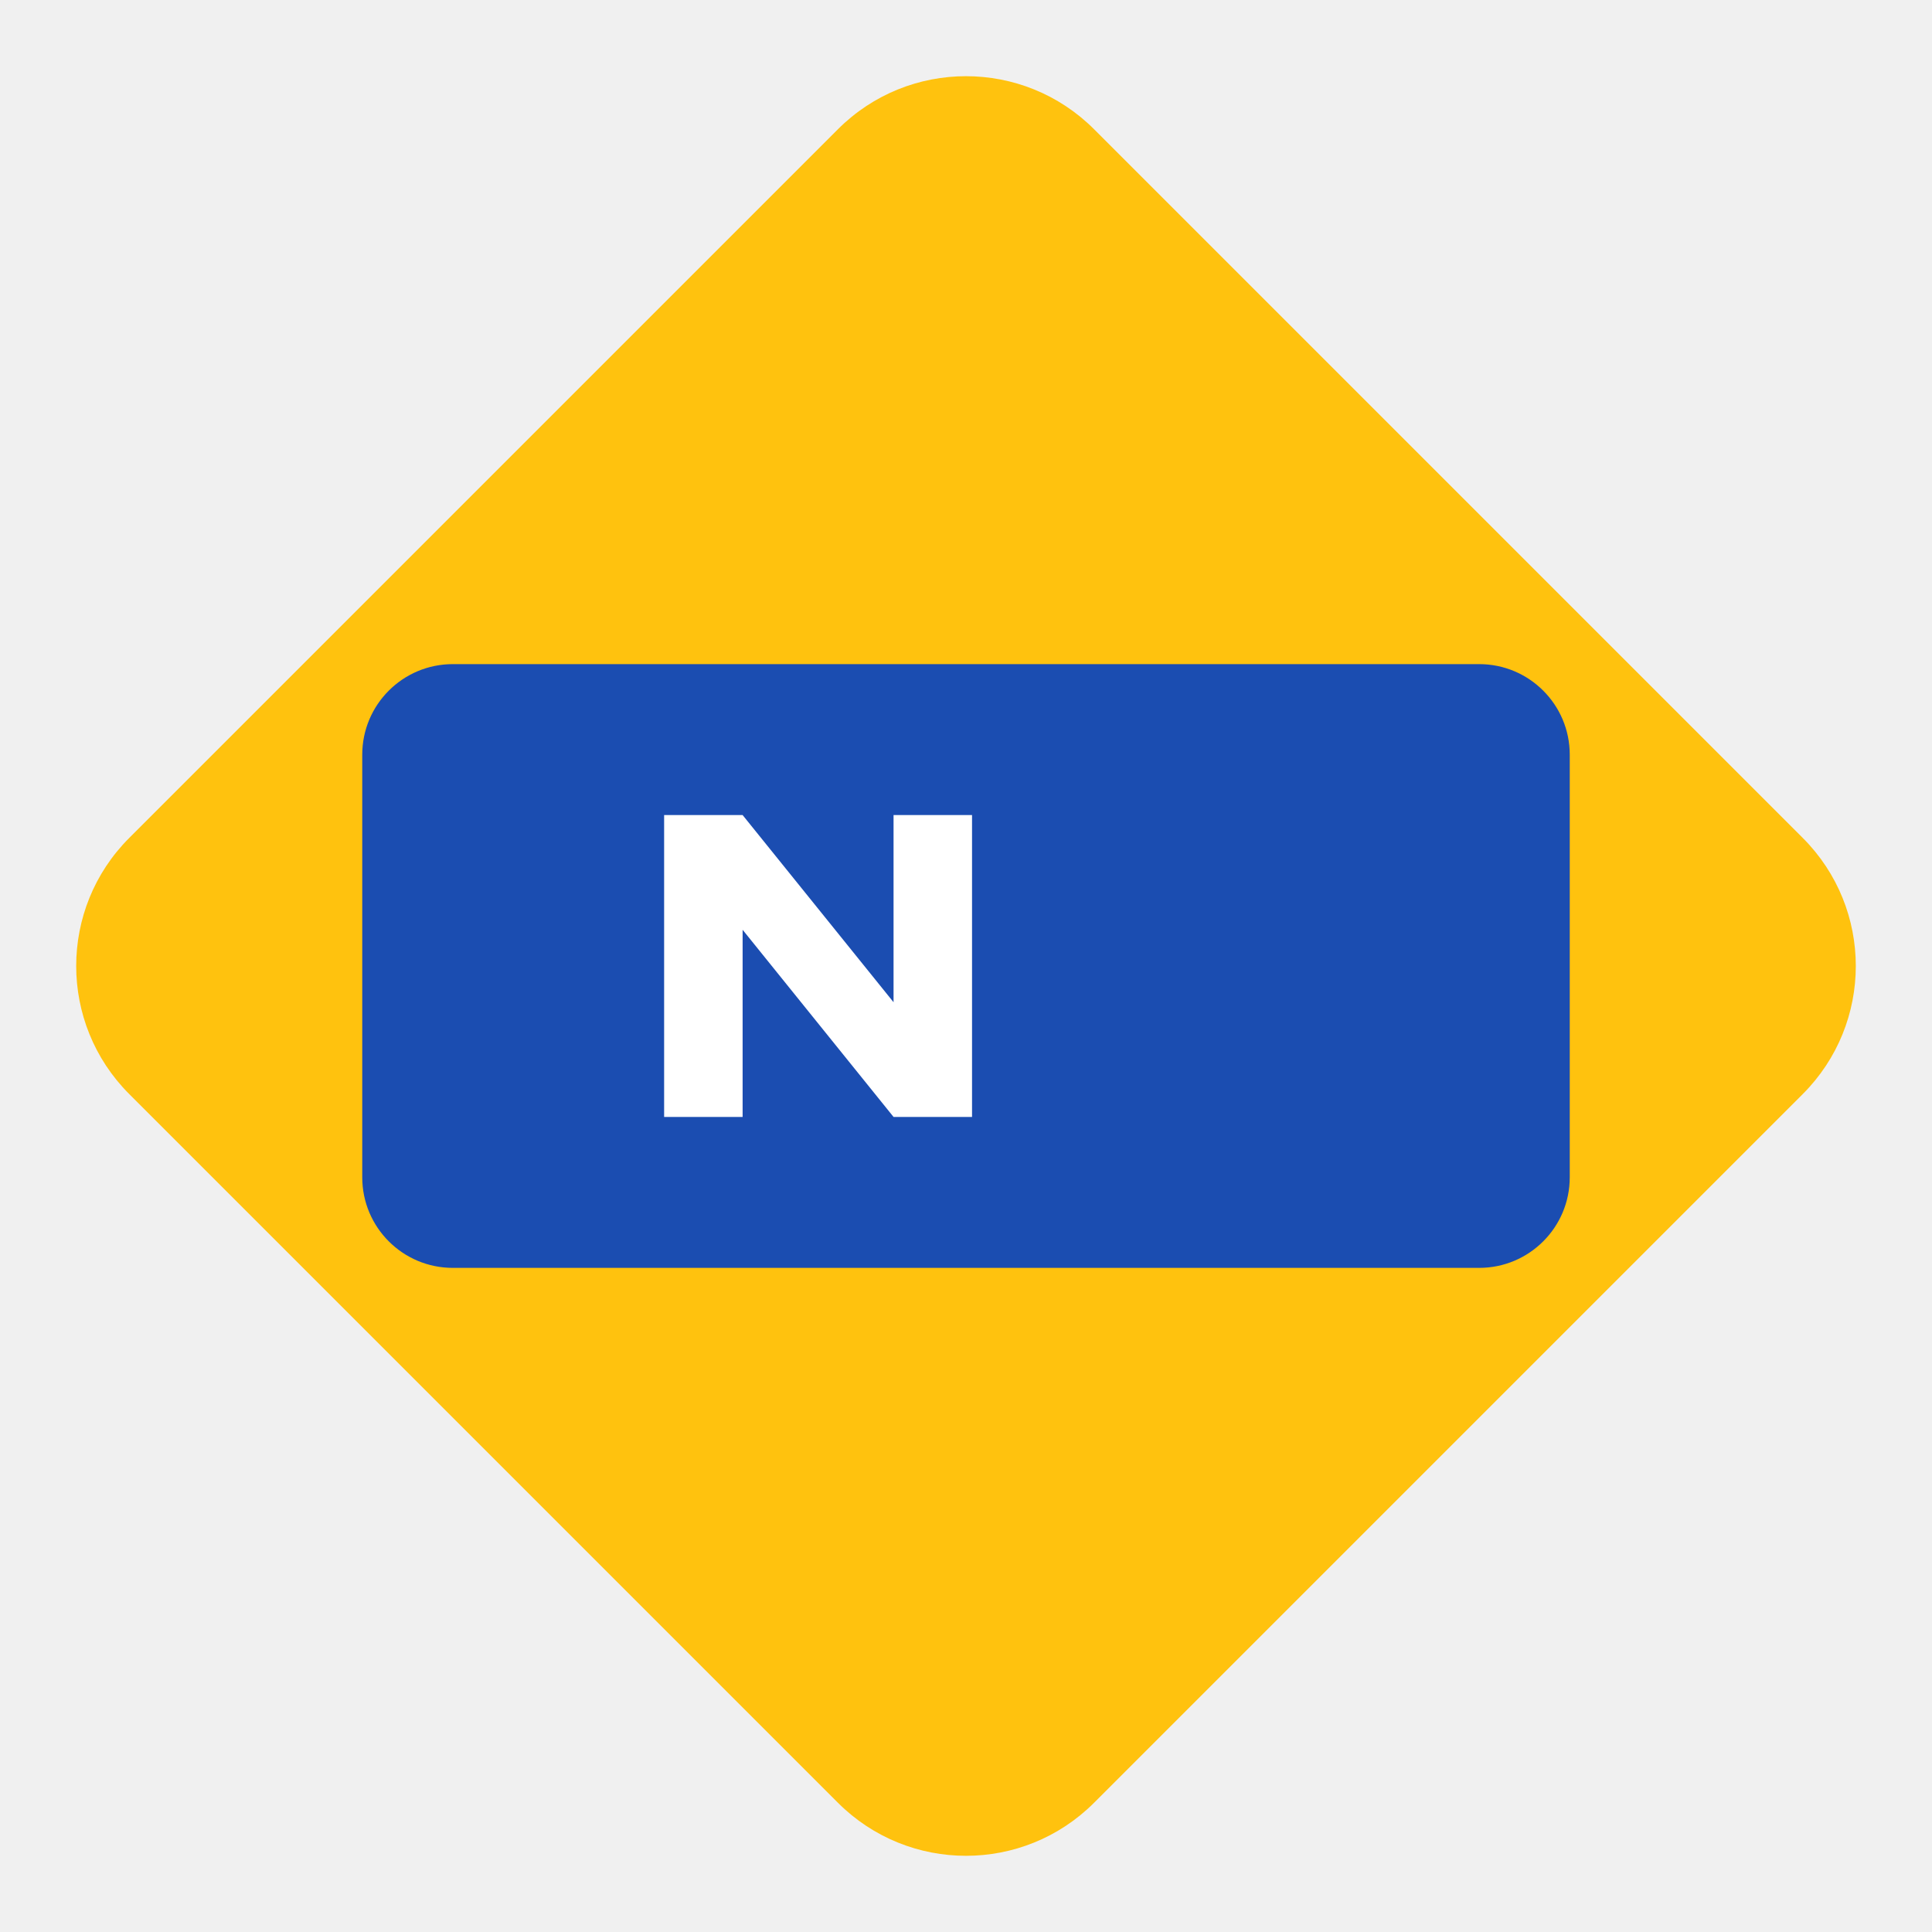
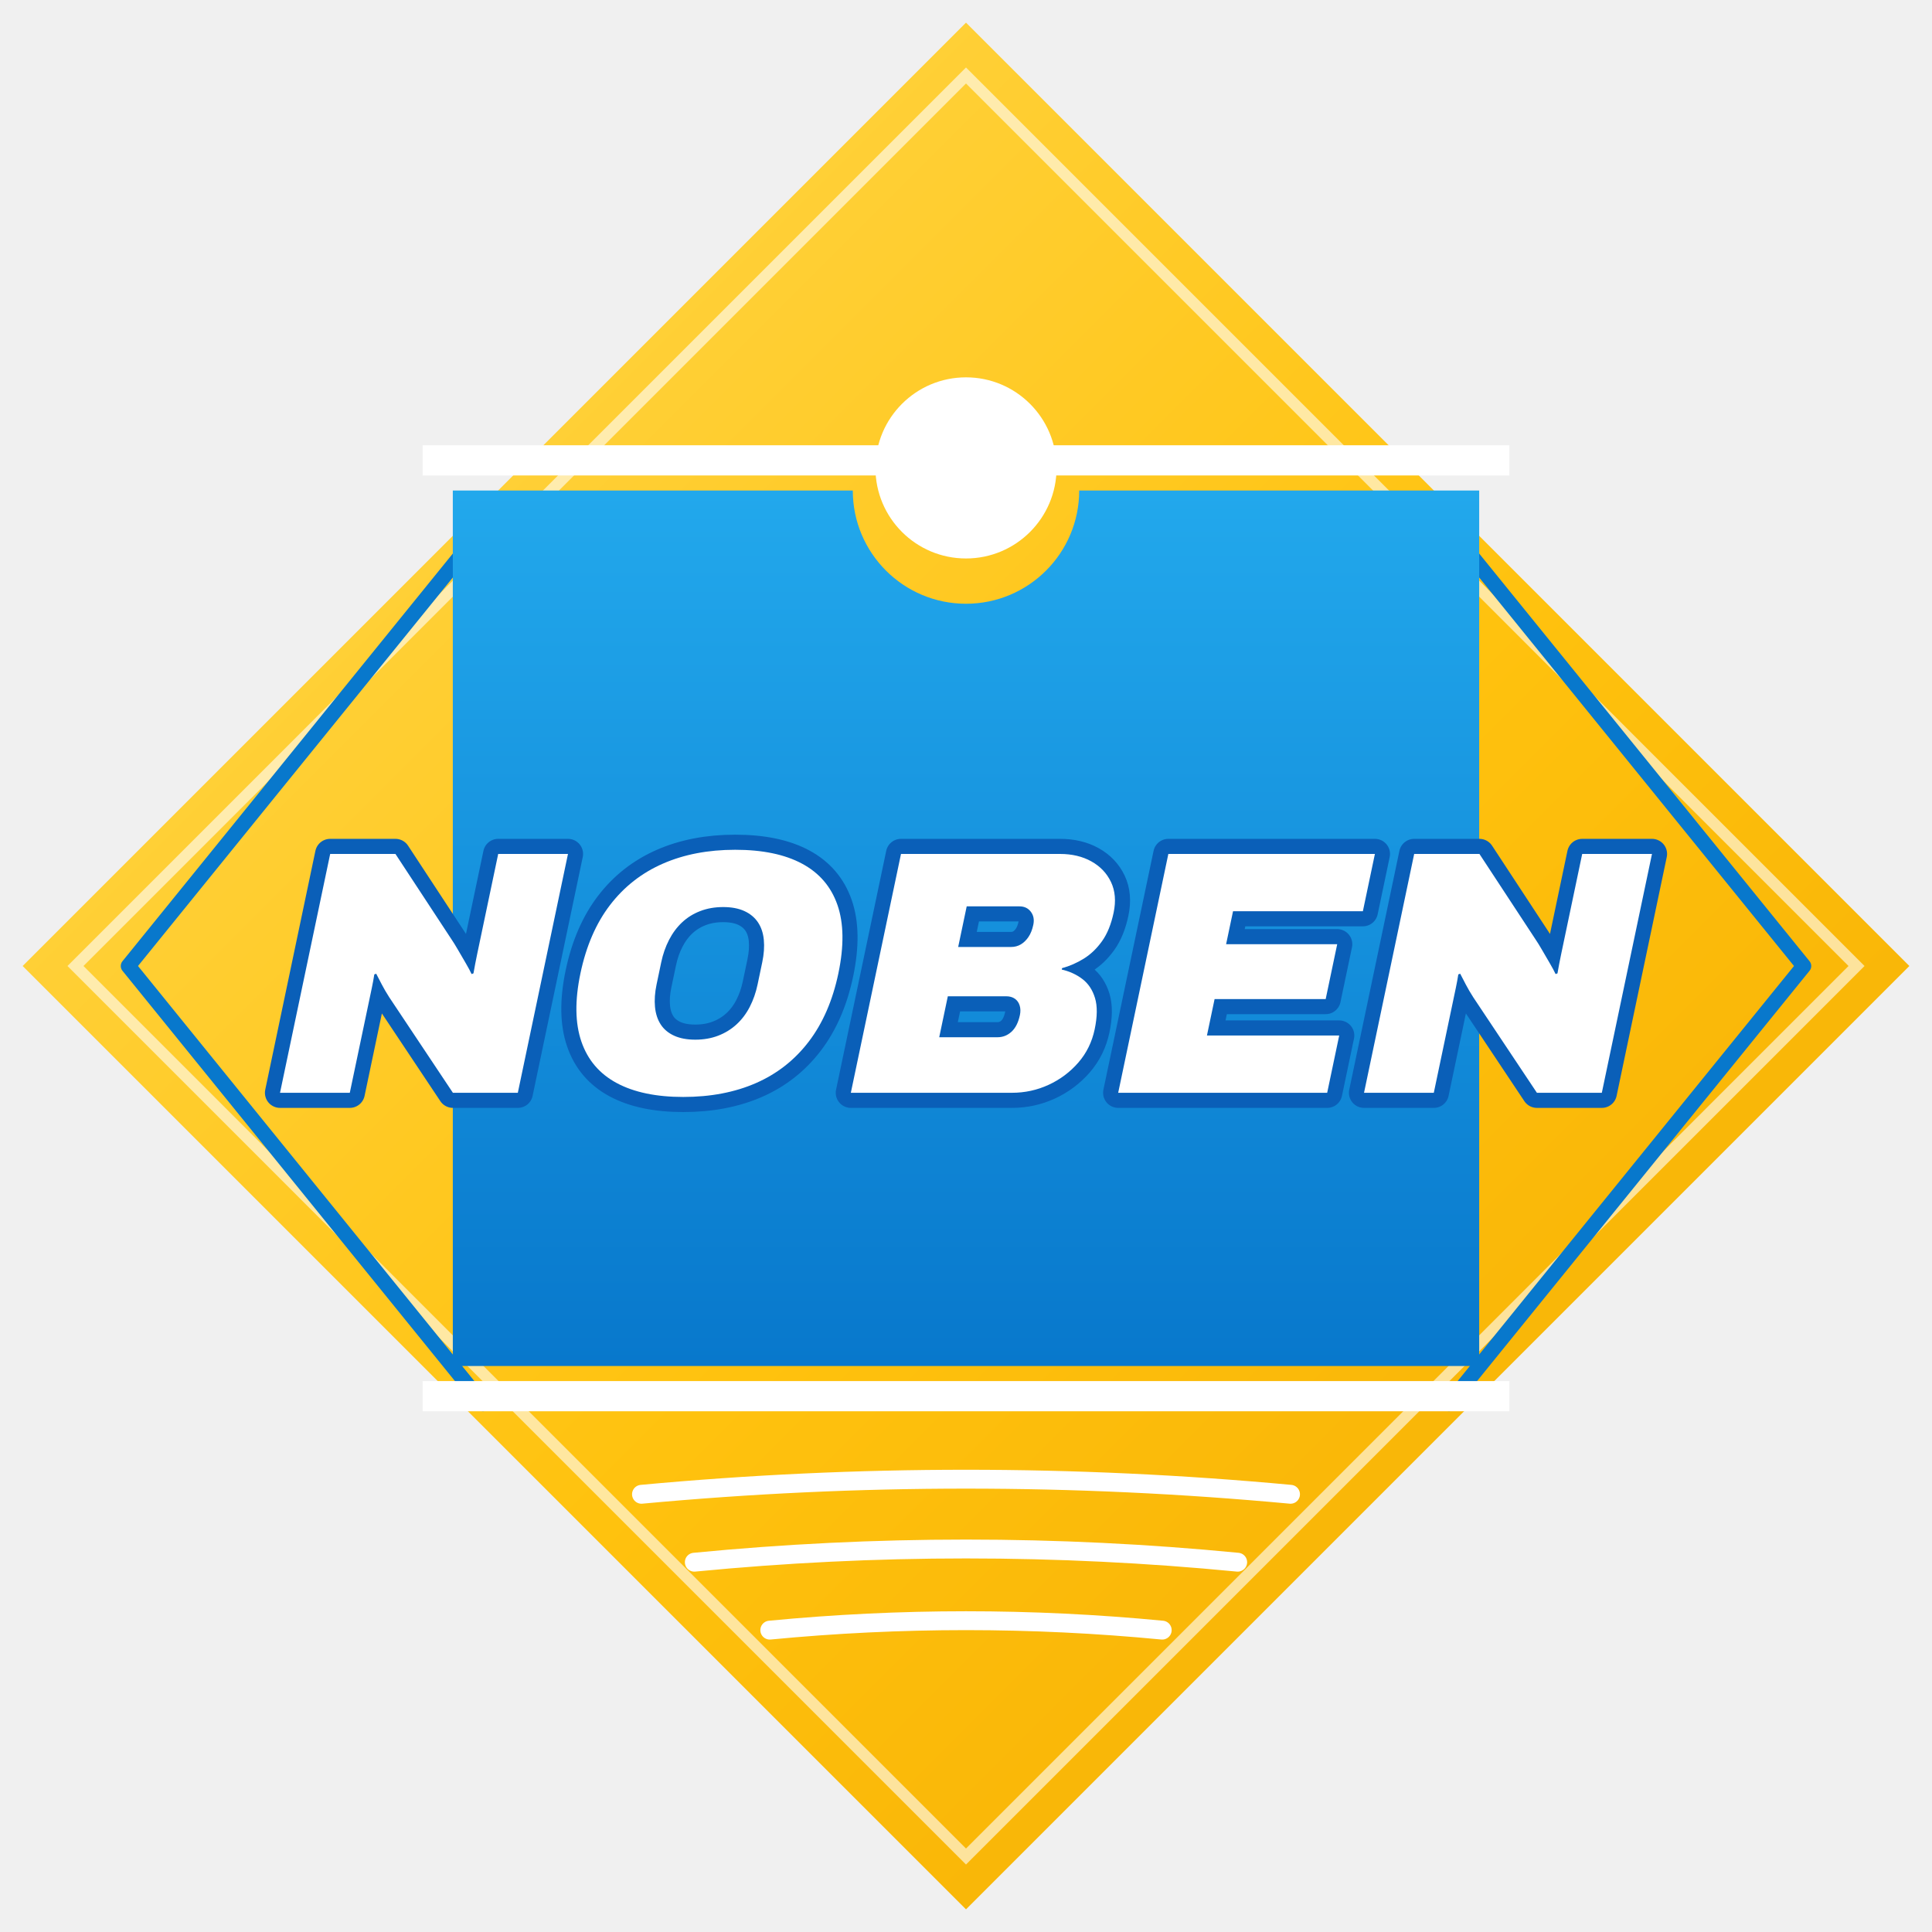
- <svg xmlns="http://www.w3.org/2000/svg" viewBox="0 0 64 64">
-   <rect x="9.4" y="9.4" width="45.2" height="45.2" rx="6" transform="rotate(45 32 32)" fill="#FFC20E" />
-   <rect x="12" y="22" width="40" height="20" rx="3" fill="#1B4DB1" />
-   <path d="M22 37V27h2.6l5 6.2V27h2.6v10h-2.6l-5-6.2V37z" fill="#fff" />
+ <svg xmlns="http://www.w3.org/2000/svg" viewBox="0 0 512 512" role="img" aria-label="Noben">
+   <defs>
+     <linearGradient id="g" x1="0" y1="0" x2="1" y2="1">
+       <stop offset="0" stop-color="#ffdb57" />
+       <stop offset=".55" stop-color="#ffc20e" />
+       <stop offset="1" stop-color="#f2a900" />
+     </linearGradient>
+     <linearGradient id="b" x1="0" y1="0" x2="0" y2="1">
+       <stop offset="0" stop-color="#22a8ec" />
+       <stop offset="1" stop-color="#0878cc" />
+     </linearGradient>
+   </defs>
+   <path d="M256 6 L506 256 L256 506 L6 256 Z" fill="url(#g)" />
+   <path d="M256 20 L492 256 L256 492 L20 256 Z" fill="none" stroke="#fff" stroke-opacity=".6" stroke-width="3" />
+   <path d="M384 140 L478 256 L384 372 M128 140 L34 256 L128 372" fill="none" stroke="#0878cc" stroke-width="4" stroke-linejoin="round" stroke-linecap="round" />
+   <path d="M112 122 H400 M112 370 H400" stroke="#fff" stroke-width="8" />
+   <path d="M120 130 H226 A30 30 0 0 0 286 130 H392 V362 H120 Z" fill="url(#b)" />
+   <circle cx="256" cy="124" r="24" fill="#fff" />
+   <g transform="translate(67.4 289.6)">
+     <path d="M6.808 0.0 20.1 -63.296H37.396L52.312 -40.572Q52.947 -39.652 53.96 -37.904Q54.973 -36.156 56.022 -34.362Q57.071 -32.568 57.575 -31.464L58.074 -31.648Q58.523 -34.224 59.054 -36.754Q59.586 -39.284 59.856 -40.572L64.628 -63.296H83.12L69.828 0.0H52.624L35.765 -25.3Q34.587 -27.14 33.802 -28.658Q33.017 -30.176 32.295 -31.556L31.796 -31.372Q31.521 -29.624 31.154 -27.876Q30.787 -26.128 30.613 -25.3L25.3 0.0Z M113.676 1.104Q102.912 1.104 96.049 -2.576Q89.186 -6.256 86.674 -13.57Q84.162 -20.884 86.422 -31.648Q88.702 -42.504 94.276 -49.772Q99.85 -57.04 108.259 -60.72Q116.668 -64.4 127.432 -64.4Q138.288 -64.4 145.151 -60.72Q152.014 -57.04 154.536 -49.772Q157.058 -42.504 154.778 -31.648Q152.518 -20.884 146.934 -13.57Q141.35 -6.256 132.941 -2.576Q124.532 1.104 113.676 1.104ZM116.864 -14.076Q120.176 -14.076 122.928 -15.134Q125.68 -16.192 127.788 -18.124Q129.896 -20.056 131.294 -22.77Q132.692 -25.484 133.368 -28.704L134.604 -34.592Q135.281 -37.812 135.022 -40.526Q134.764 -43.24 133.468 -45.172Q132.172 -47.104 129.864 -48.162Q127.556 -49.22 124.244 -49.22Q120.932 -49.22 118.18 -48.162Q115.428 -47.104 113.366 -45.172Q111.304 -43.24 109.906 -40.526Q108.509 -37.812 107.832 -34.592L106.596 -28.704Q105.92 -25.484 106.178 -22.77Q106.436 -20.056 107.686 -18.124Q108.936 -16.192 111.244 -15.134Q113.552 -14.076 116.864 -14.076Z M158.08 0.0 171.372 -63.296H213.508Q218.292 -63.296 221.833 -61.318Q225.373 -59.34 227.031 -55.844Q228.689 -52.348 227.723 -47.748Q226.757 -43.148 224.667 -40.204Q222.577 -37.26 219.827 -35.558Q217.078 -33.856 214.052 -33.028L213.975 -32.66Q217.132 -31.924 219.469 -30.13Q221.807 -28.336 222.786 -25.116Q223.766 -21.896 222.704 -16.836Q221.641 -11.776 218.365 -8.004Q215.089 -4.232 210.504 -2.116Q205.92 0.0 200.768 0.0ZM181.503 -14.72H196.959Q199.075 -14.72 200.672 -16.192Q202.269 -17.664 202.888 -20.608Q203.177 -21.988 202.821 -23.138Q202.464 -24.288 201.542 -24.932Q200.619 -25.576 199.239 -25.576H183.783ZM186.526 -38.64H200.51Q201.982 -38.64 203.139 -39.33Q204.296 -40.02 205.165 -41.308Q206.033 -42.596 206.439 -44.528Q206.864 -46.552 205.783 -47.978Q204.703 -49.404 202.771 -49.404H188.787Z M228.932 0.0 242.224 -63.296H296.964L293.776 -48.116H259.368L257.533 -39.376H286.973L283.92 -24.84H254.48L252.452 -15.18H287.504L284.316 0.0Z M294.08 0.0 307.372 -63.296H324.668L339.584 -40.572Q340.219 -39.652 341.232 -37.904Q342.245 -36.156 343.294 -34.362Q344.343 -32.568 344.847 -31.464L345.346 -31.648Q345.795 -34.224 346.326 -36.754Q346.858 -39.284 347.128 -40.572L351.9 -63.296H370.392L357.1 0.0H339.896L323.037 -25.3Q321.859 -27.14 321.074 -28.658Q320.289 -30.176 319.567 -31.556L319.068 -31.372Q318.793 -29.624 318.426 -27.876Q318.059 -26.128 317.885 -25.3L312.572 0.0Z" fill="none" stroke="#0a5fb8" stroke-width="8" stroke-linejoin="round" />
+     <path d="M6.808 0.0 20.1 -63.296H37.396L52.312 -40.572Q52.947 -39.652 53.96 -37.904Q54.973 -36.156 56.022 -34.362Q57.071 -32.568 57.575 -31.464L58.074 -31.648Q58.523 -34.224 59.054 -36.754Q59.586 -39.284 59.856 -40.572L64.628 -63.296H83.12L69.828 0.0H52.624L35.765 -25.3Q34.587 -27.14 33.802 -28.658Q33.017 -30.176 32.295 -31.556L31.796 -31.372Q31.521 -29.624 31.154 -27.876Q30.787 -26.128 30.613 -25.3L25.3 0.0Z M113.676 1.104Q102.912 1.104 96.049 -2.576Q89.186 -6.256 86.674 -13.57Q84.162 -20.884 86.422 -31.648Q88.702 -42.504 94.276 -49.772Q99.85 -57.04 108.259 -60.72Q116.668 -64.4 127.432 -64.4Q138.288 -64.4 145.151 -60.72Q152.014 -57.04 154.536 -49.772Q157.058 -42.504 154.778 -31.648Q152.518 -20.884 146.934 -13.57Q141.35 -6.256 132.941 -2.576Q124.532 1.104 113.676 1.104ZM116.864 -14.076Q120.176 -14.076 122.928 -15.134Q125.68 -16.192 127.788 -18.124Q129.896 -20.056 131.294 -22.77Q132.692 -25.484 133.368 -28.704L134.604 -34.592Q135.281 -37.812 135.022 -40.526Q134.764 -43.24 133.468 -45.172Q132.172 -47.104 129.864 -48.162Q127.556 -49.22 124.244 -49.22Q120.932 -49.22 118.18 -48.162Q115.428 -47.104 113.366 -45.172Q111.304 -43.24 109.906 -40.526Q108.509 -37.812 107.832 -34.592L106.596 -28.704Q105.92 -25.484 106.178 -22.77Q106.436 -20.056 107.686 -18.124Q108.936 -16.192 111.244 -15.134Q113.552 -14.076 116.864 -14.076Z M158.08 0.0 171.372 -63.296H213.508Q218.292 -63.296 221.833 -61.318Q225.373 -59.34 227.031 -55.844Q228.689 -52.348 227.723 -47.748Q226.757 -43.148 224.667 -40.204Q222.577 -37.26 219.827 -35.558Q217.078 -33.856 214.052 -33.028L213.975 -32.66Q217.132 -31.924 219.469 -30.13Q221.807 -28.336 222.786 -25.116Q223.766 -21.896 222.704 -16.836Q221.641 -11.776 218.365 -8.004Q215.089 -4.232 210.504 -2.116Q205.92 0.0 200.768 0.0ZM181.503 -14.72H196.959Q199.075 -14.72 200.672 -16.192Q202.269 -17.664 202.888 -20.608Q203.177 -21.988 202.821 -23.138Q202.464 -24.288 201.542 -24.932Q200.619 -25.576 199.239 -25.576H183.783ZM186.526 -38.64H200.51Q201.982 -38.64 203.139 -39.33Q204.296 -40.02 205.165 -41.308Q206.033 -42.596 206.439 -44.528Q206.864 -46.552 205.783 -47.978Q204.703 -49.404 202.771 -49.404H188.787Z M228.932 0.0 242.224 -63.296H296.964L293.776 -48.116H259.368L257.533 -39.376H286.973L283.92 -24.84H254.48L252.452 -15.18H287.504L284.316 0.0Z M294.08 0.0 307.372 -63.296H324.668L339.584 -40.572Q340.219 -39.652 341.232 -37.904Q342.245 -36.156 343.294 -34.362Q344.343 -32.568 344.847 -31.464L345.346 -31.648Q345.795 -34.224 346.326 -36.754Q346.858 -39.284 347.128 -40.572L351.9 -63.296H370.392L357.1 0.0H339.896L323.037 -25.3Q321.859 -27.14 321.074 -28.658Q320.289 -30.176 319.567 -31.556L319.068 -31.372Q318.793 -29.624 318.426 -27.876Q318.059 -26.128 317.885 -25.3L312.572 0.0Z" fill="#fff" />
+   </g>
+   <path d="M170 396 Q256 388 342 396 M184 414 Q256 407 328 414 M204 432 Q256 427 308 432" fill="none" stroke="#fff" stroke-width="5" stroke-linecap="round" />
</svg>
